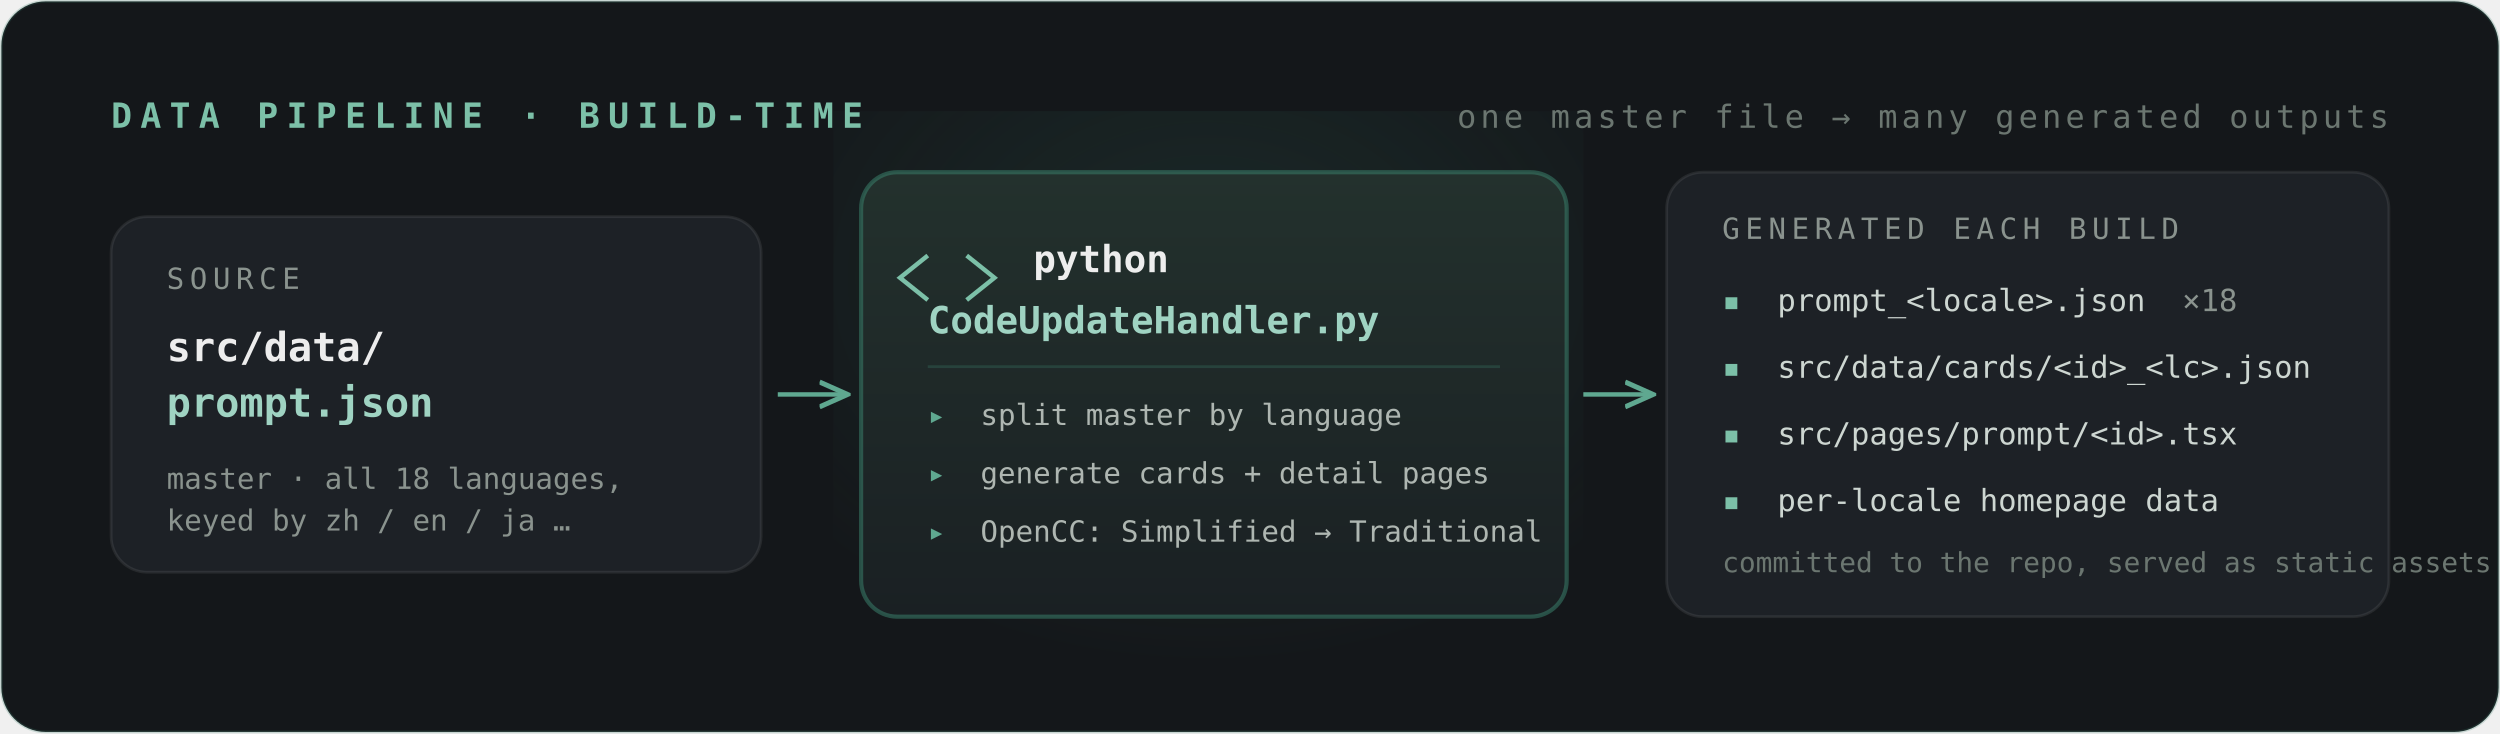
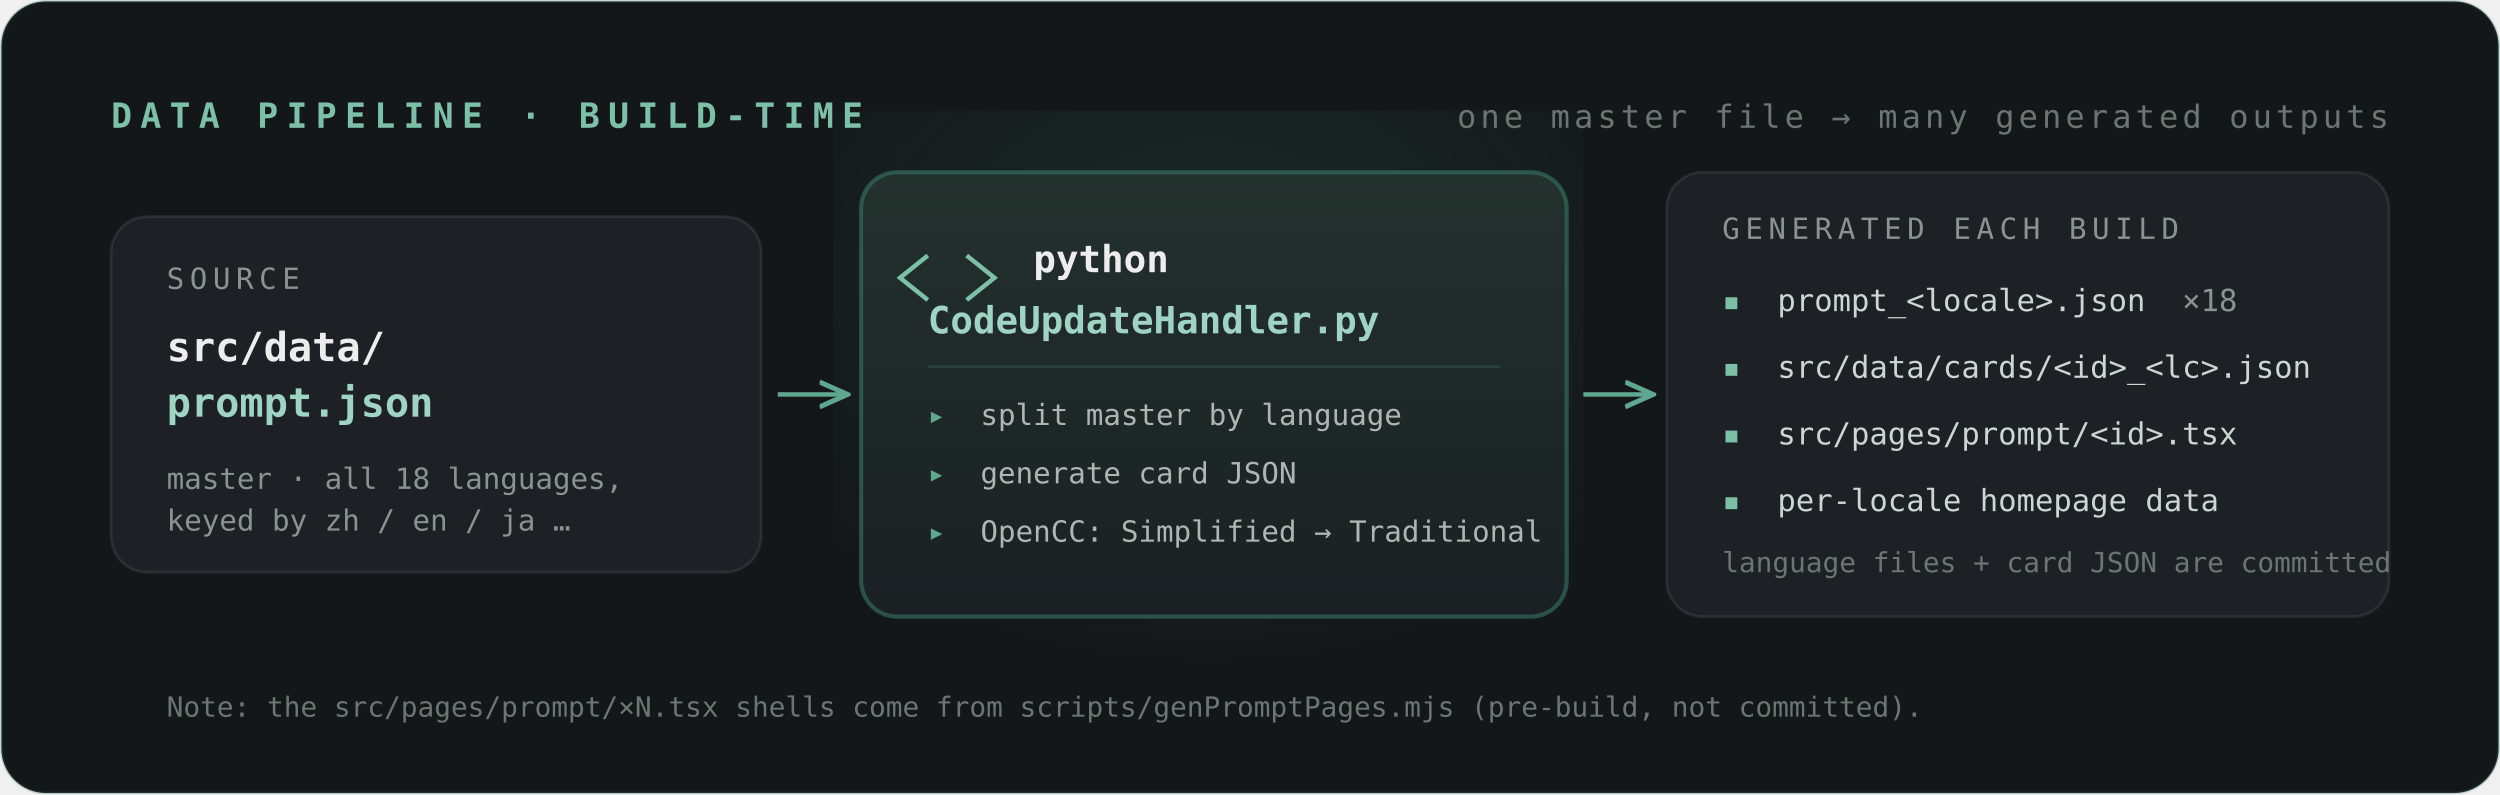
- <svg xmlns="http://www.w3.org/2000/svg" width="900" height="264" viewBox="0 0 900 264" font-family="ui-monospace, 'SF Mono', 'JetBrains Mono', Menlo, Consolas, monospace" role="img" aria-label="Build-time data pipeline: the master src/data/prompt.json (all 18 languages) is processed by python CodeUpdateHandler.py, which splits it into per-language prompt files, generates per-id card JSON and detail pages, and runs OpenCC Simplified-to-Traditional conversion.">
+ <svg xmlns="http://www.w3.org/2000/svg" width="900" height="286" viewBox="0 0 900 286" font-family="ui-monospace, 'SF Mono', 'JetBrains Mono', Menlo, Consolas, monospace" role="img" aria-label="Build-time data pipeline: the master src/data/prompt.json (all 18 languages) is processed by python CodeUpdateHandler.py, which splits it into per-language prompt files, generates per-id card JSON, and runs OpenCC Simplified-to-Traditional conversion. The per-id detail-page shells are generated by scripts/genPromptPages.mjs before the build and are not committed.">
  <defs>
    <linearGradient id="eng" x1="0" y1="0" x2="0" y2="1">
      <stop offset="0" stop-color="#23312d" />
      <stop offset="1" stop-color="#1a2023" />
    </linearGradient>
    <radialGradient id="g2" cx="0.5" cy="0.3" r="0.7">
      <stop offset="0" stop-color="#397e6a" stop-opacity="0.18" />
      <stop offset="1" stop-color="#397e6a" stop-opacity="0" />
    </radialGradient>
    <marker id="a2" viewBox="0 0 10 10" refX="8" refY="5" markerWidth="7" markerHeight="7" orient="auto-start-reverse">
      <path d="M0 1 L9 5 L0 9" fill="none" stroke="#5fa890" stroke-width="1.6" />
    </marker>
  </defs>
-   <rect x="0.5" y="0.5" width="899" height="263" rx="16" fill="#14171a" stroke="#397e6a" stroke-opacity="0.22" />
+   <rect x="0.5" y="0.5" width="899" height="285" rx="16" fill="#14171a" stroke="#397e6a" stroke-opacity="0.22" />
  <rect x="300" y="40" width="270" height="200" fill="url(#g2)" />
  <text x="40" y="46" fill="#7cc0a8" font-size="12.5" letter-spacing="3" font-weight="600">DATA PIPELINE · BUILD-TIME</text>
  <text x="860" y="46" text-anchor="end" fill="#6b7670" font-size="11.5" letter-spacing="1.5">one master file → many generated outputs</text>
  <g>
    <rect x="40" y="78" width="234" height="128" rx="13" fill="#1d2126" stroke="#ffffff" stroke-opacity="0.08" />
    <text x="60" y="104" fill="#8a938e" font-size="10.5" letter-spacing="2">SOURCE</text>
    <text x="60" y="130" fill="#ededed" font-size="14.5" font-weight="600">src/data/</text>
    <text x="60" y="150" fill="#9fd3c2" font-size="14.5" font-weight="600">prompt.json</text>
    <text x="60" y="176" fill="#8a938e" font-size="10.5">master · all 18 languages,</text>
    <text x="60" y="191" fill="#8a938e" font-size="10.5">keyed by zh / en / ja …</text>
  </g>
  <line x1="280" y1="142" x2="304" y2="142" stroke="#5fa890" stroke-width="1.6" marker-end="url(#a2)" />
  <g>
    <rect x="310" y="62" width="254" height="160" rx="13" fill="url(#eng)" stroke="#397e6a" stroke-opacity="0.55" stroke-width="1.5" />
    <g stroke="#7cc0a8" stroke-width="1.6" fill="none">
      <path d="M334 92 l-10 8 l10 8 M348 92 l10 8 l-10 8" />
    </g>
    <text x="372" y="98" fill="#ededed" font-size="13.5" font-weight="600">python</text>
    <text x="334" y="120" fill="#9fd3c2" font-size="13.5" font-weight="600">CodeUpdateHandler.py</text>
    <line x1="334" y1="132" x2="540" y2="132" stroke="#397e6a" stroke-opacity="0.3" />
    <g font-size="10.5" fill="#aeb6b1">
      <text x="334" y="153">
        <tspan fill="#5fa890">▸</tspan>  split master by language</text>
      <text x="334" y="174">
-         <tspan fill="#5fa890">▸</tspan>  generate cards + detail pages</text>
+         <tspan fill="#5fa890">▸</tspan>  generate card JSON</text>
      <text x="334" y="195">
        <tspan fill="#5fa890">▸</tspan>  OpenCC: Simplified → Traditional</text>
    </g>
  </g>
  <line x1="570" y1="142" x2="594" y2="142" stroke="#5fa890" stroke-width="1.6" marker-end="url(#a2)" />
  <g>
    <rect x="600" y="62" width="260" height="160" rx="13" fill="#1d2126" stroke="#ffffff" stroke-opacity="0.08" />
    <text x="620" y="86" fill="#8a938e" font-size="10.5" letter-spacing="2">GENERATED EACH BUILD</text>
    <g font-size="11" fill="#cdd6d1">
      <text x="620" y="112">
        <tspan fill="#7cc0a8">▪</tspan>  prompt_&lt;locale&gt;.json  <tspan fill="#8a938e">×18</tspan>
      </text>
      <text x="620" y="136">
        <tspan fill="#7cc0a8">▪</tspan>  src/data/cards/&lt;id&gt;_&lt;lc&gt;.json</text>
      <text x="620" y="160">
        <tspan fill="#7cc0a8">▪</tspan>  src/pages/prompt/&lt;id&gt;.tsx</text>
      <text x="620" y="184">
        <tspan fill="#7cc0a8">▪</tspan>  per-locale homepage data</text>
    </g>
-     <text x="620" y="206" fill="#6b7670" font-size="10">committed to the repo, served as static assets</text>
+     <text x="620" y="206" fill="#6b7670" font-size="10">language files + card JSON are committed</text>
  </g>
+   <text x="60" y="258" fill="#6b7670" font-size="10">Note: the src/pages/prompt/×N.tsx shells come from scripts/genPromptPages.mjs (pre-build, not committed).</text>
</svg>
